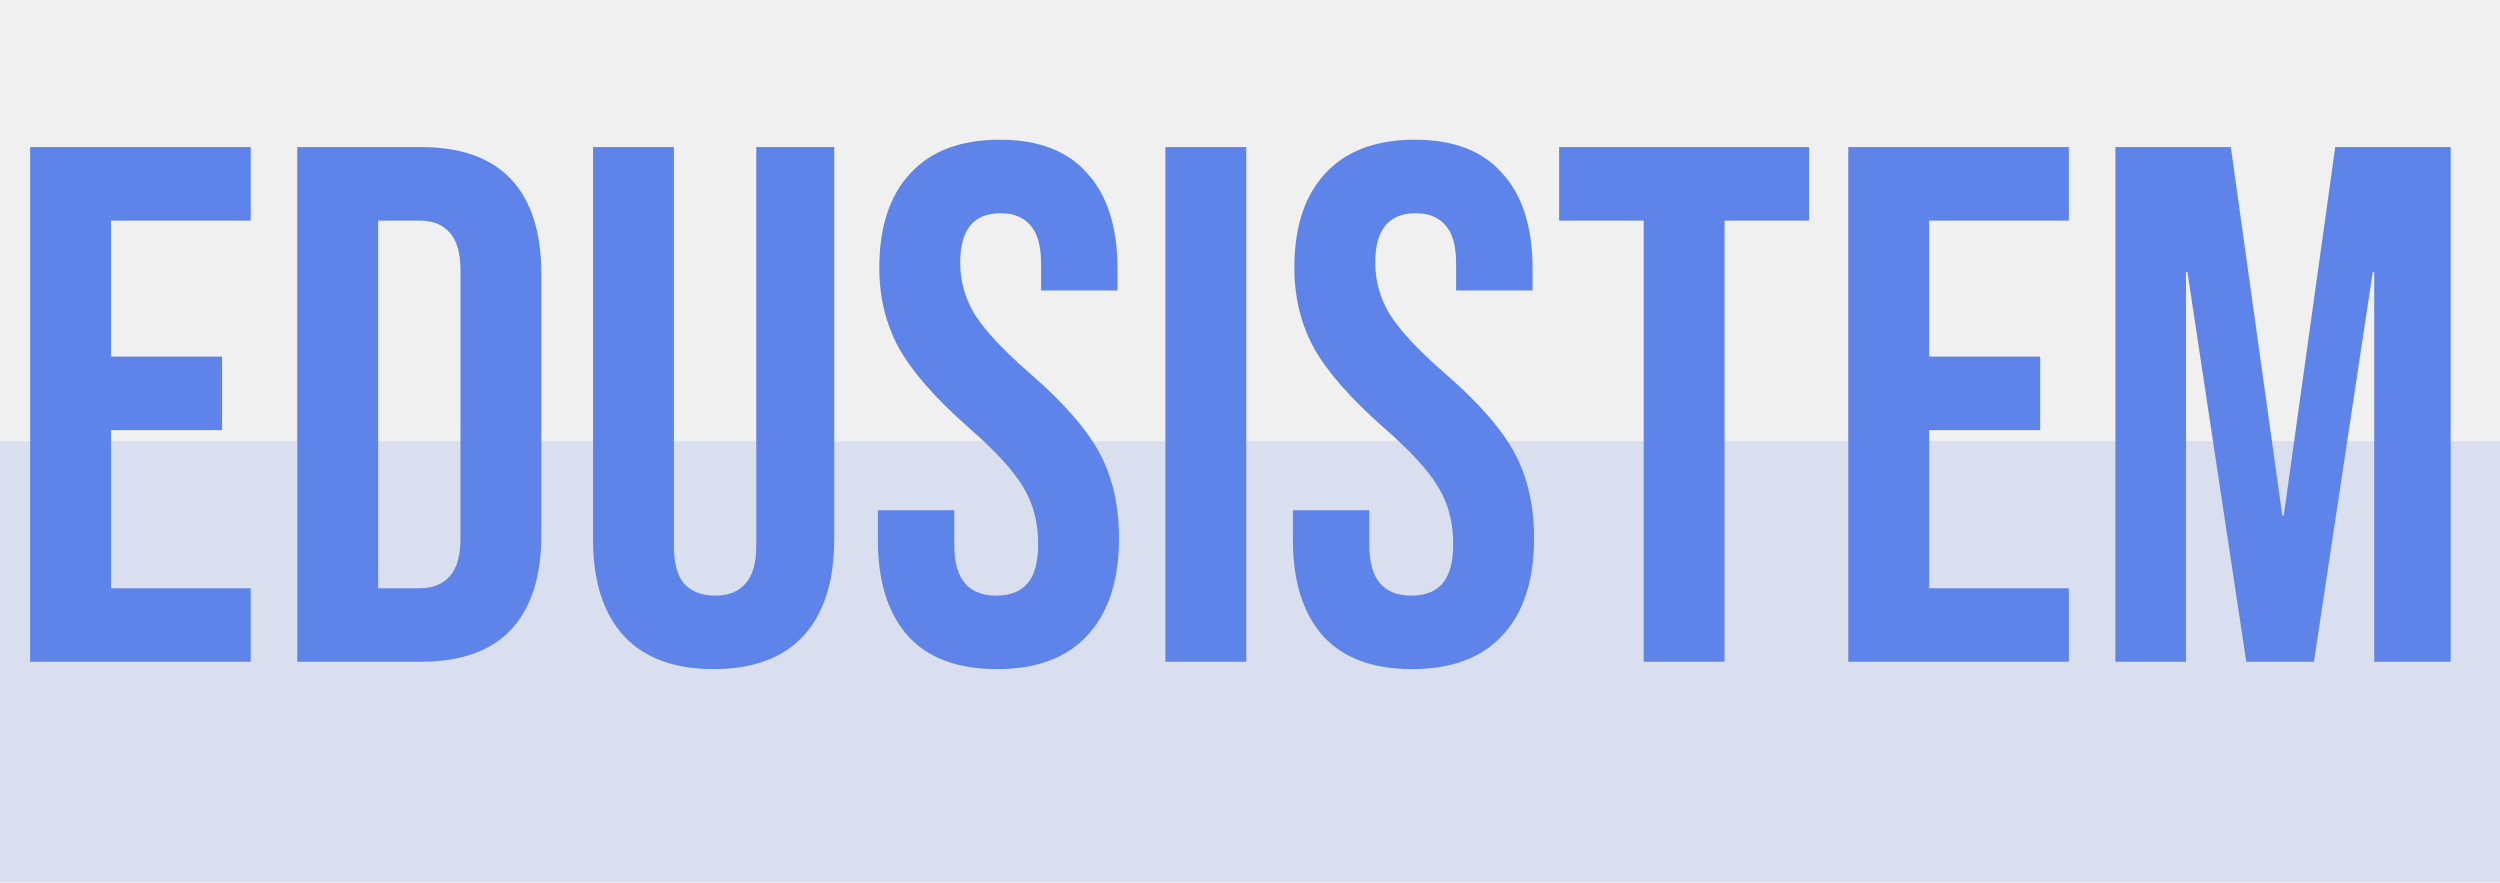
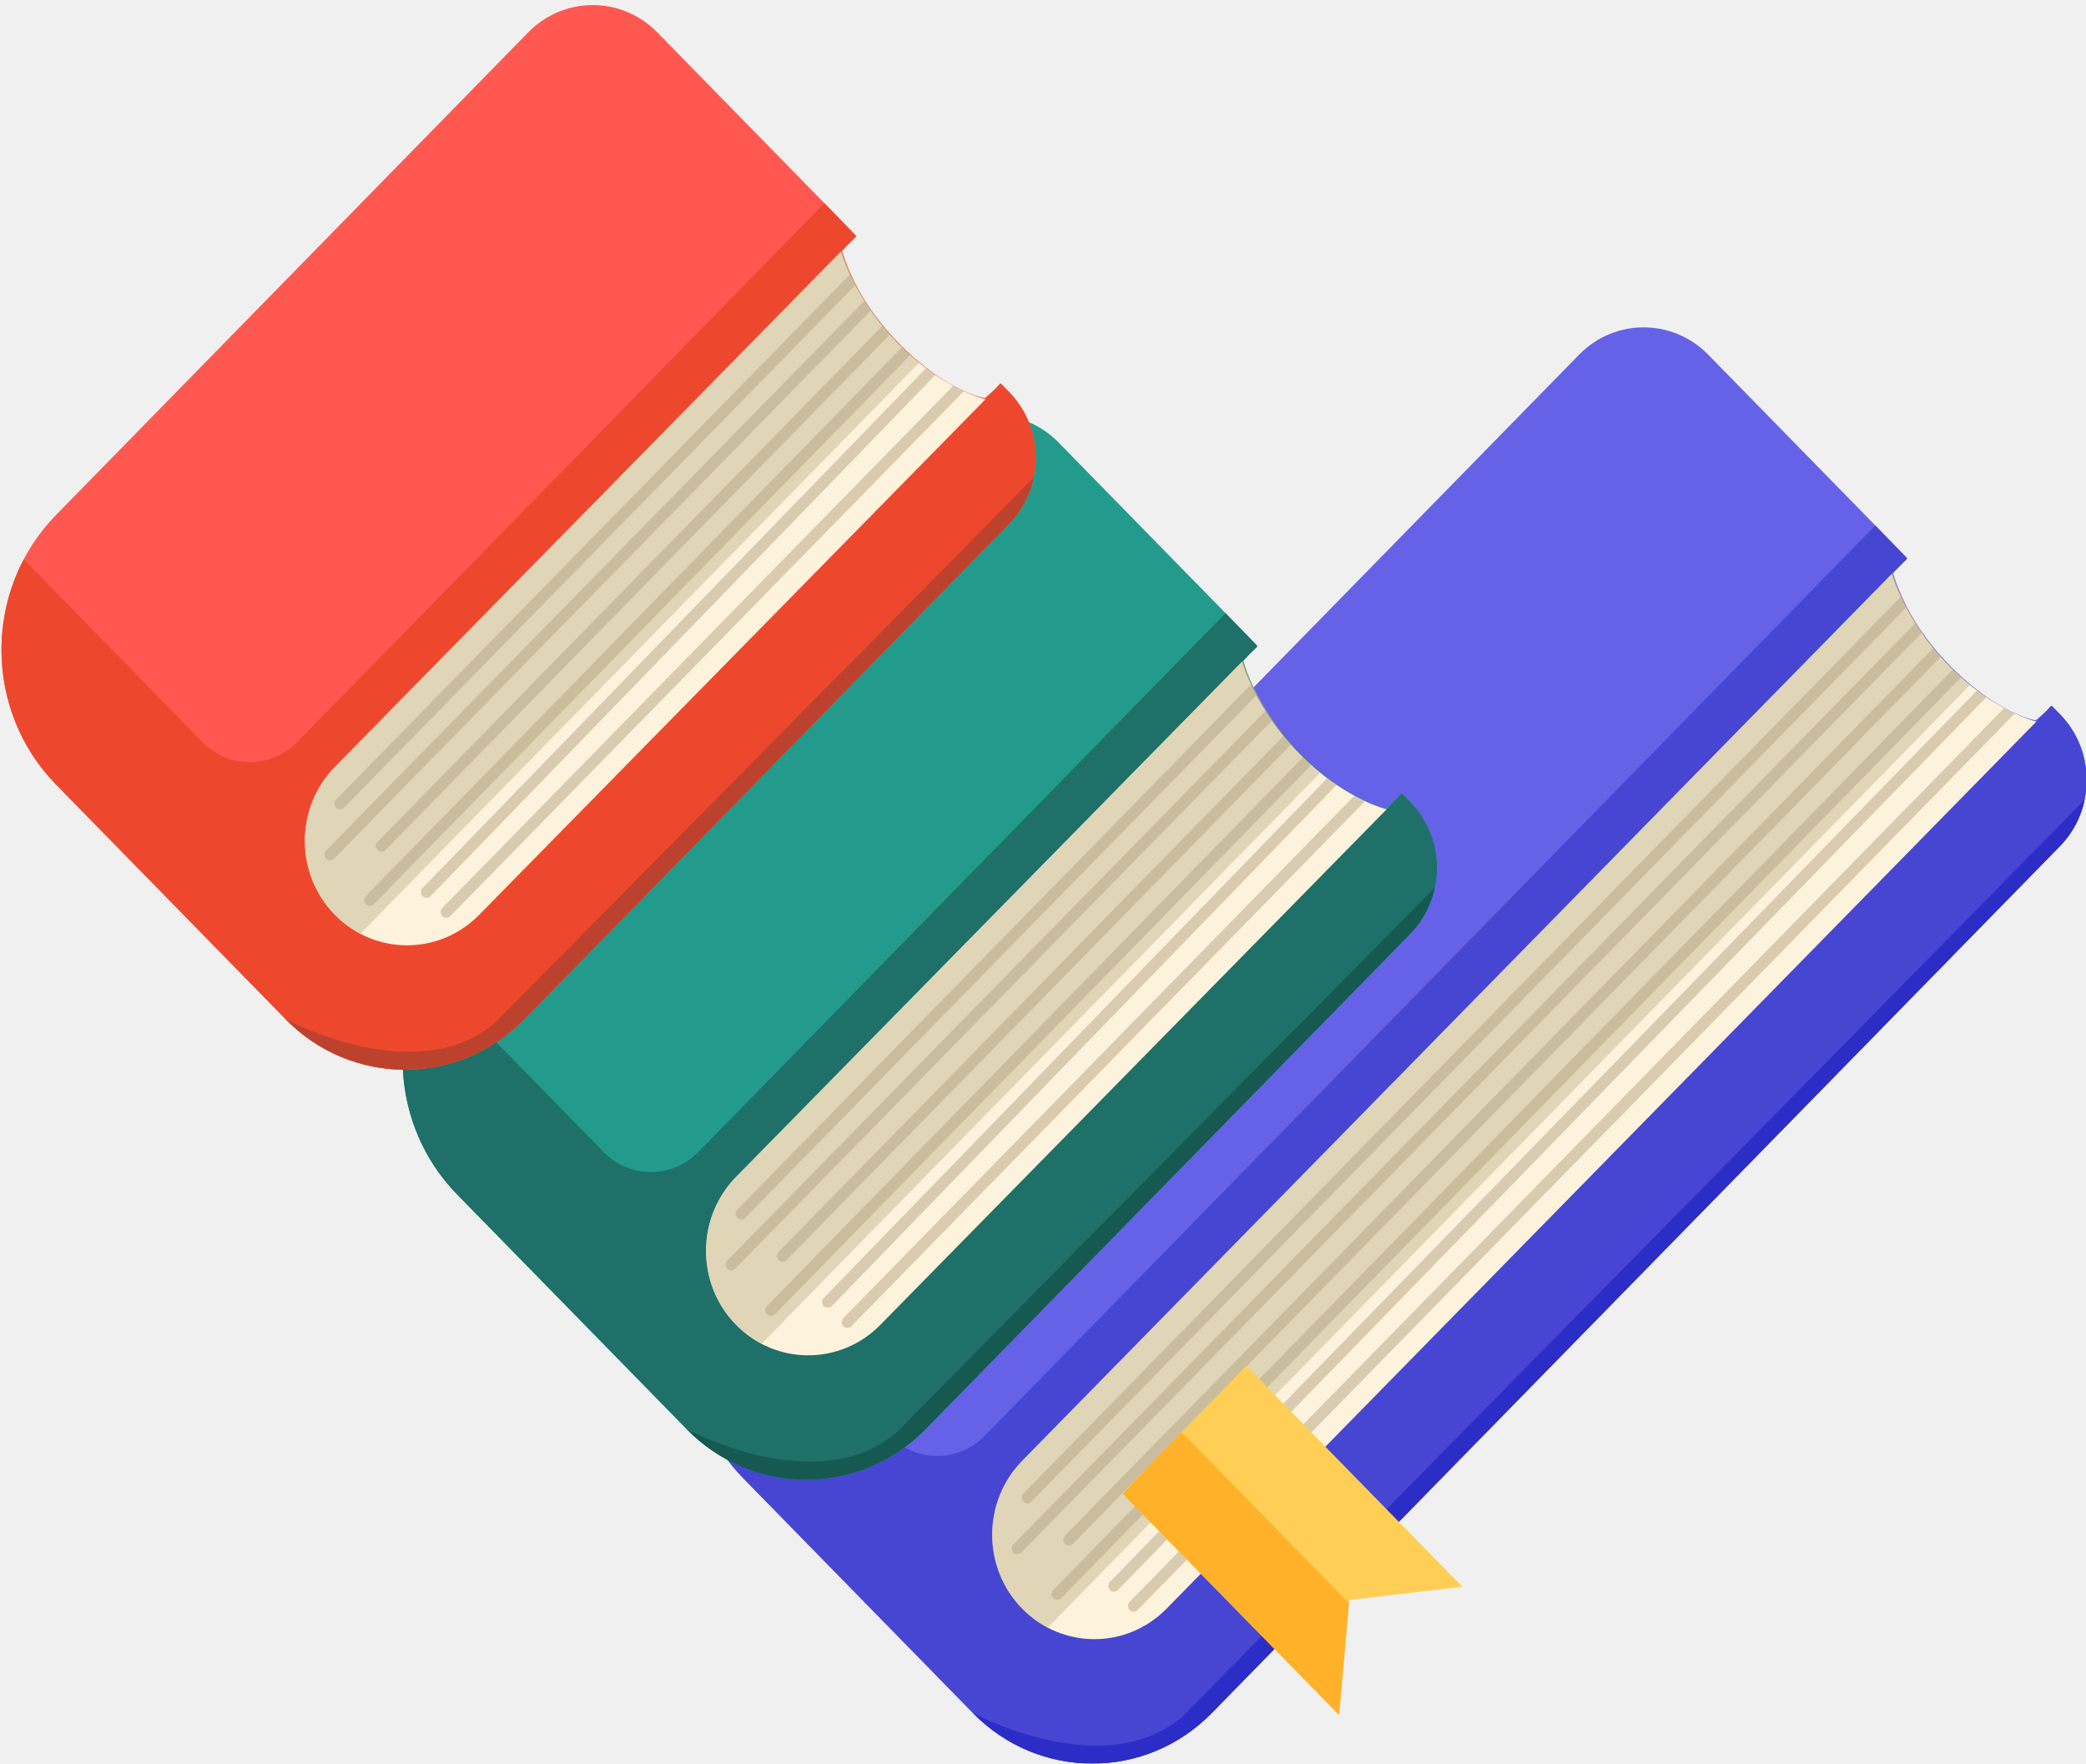
- <svg xmlns="http://www.w3.org/2000/svg" width="102" height="36" viewBox="0 0 102 36" fill="none">
-   <path d="M1.23 6H10.23V9H4.53V14.55H9.06V17.55H4.53V24H10.23V27H1.23V6ZM12.128 6H17.168C18.808 6 20.038 6.44 20.858 7.32C21.678 8.2 22.088 9.49 22.088 11.19V21.81C22.088 23.51 21.678 24.8 20.858 25.68C20.038 26.56 18.808 27 17.168 27H12.128V6ZM17.108 24C17.648 24 18.058 23.84 18.338 23.52C18.638 23.2 18.788 22.68 18.788 21.96V11.04C18.788 10.32 18.638 9.8 18.338 9.48C18.058 9.16 17.648 9 17.108 9H15.428V24H17.108ZM29.116 27.3C27.516 27.3 26.296 26.85 25.456 25.95C24.616 25.03 24.196 23.72 24.196 22.02V6H27.496V22.26C27.496 22.98 27.636 23.5 27.916 23.82C28.216 24.14 28.636 24.3 29.176 24.3C29.716 24.3 30.126 24.14 30.406 23.82C30.706 23.5 30.856 22.98 30.856 22.26V6H34.036V22.02C34.036 23.72 33.616 25.03 32.776 25.95C31.936 26.85 30.716 27.3 29.116 27.3ZM40.676 27.3C39.076 27.3 37.866 26.85 37.046 25.95C36.226 25.03 35.816 23.72 35.816 22.02V20.82H38.936V22.26C38.936 23.62 39.506 24.3 40.646 24.3C41.206 24.3 41.626 24.14 41.906 23.82C42.206 23.48 42.356 22.94 42.356 22.2C42.356 21.32 42.156 20.55 41.756 19.89C41.356 19.21 40.616 18.4 39.536 17.46C38.176 16.26 37.226 15.18 36.686 14.22C36.146 13.24 35.876 12.14 35.876 10.92C35.876 9.26 36.296 7.98 37.136 7.08C37.976 6.16 39.196 5.7 40.796 5.7C42.376 5.7 43.566 6.16 44.366 7.08C45.186 7.98 45.596 9.28 45.596 10.98V11.85H42.476V10.77C42.476 10.05 42.336 9.53 42.056 9.21C41.776 8.87 41.366 8.7 40.826 8.7C39.726 8.7 39.176 9.37 39.176 10.71C39.176 11.47 39.376 12.18 39.776 12.84C40.196 13.5 40.946 14.3 42.026 15.24C43.406 16.44 44.356 17.53 44.876 18.51C45.396 19.49 45.656 20.64 45.656 21.96C45.656 23.68 45.226 25 44.366 25.92C43.526 26.84 42.296 27.3 40.676 27.3ZM47.548 6H50.848V27H47.548V6ZM57.61 27.3C56.01 27.3 54.8 26.85 53.98 25.95C53.16 25.03 52.75 23.72 52.75 22.02V20.82H55.87V22.26C55.87 23.62 56.44 24.3 57.58 24.3C58.14 24.3 58.56 24.14 58.84 23.82C59.14 23.48 59.29 22.94 59.29 22.2C59.29 21.32 59.09 20.55 58.69 19.89C58.29 19.21 57.55 18.4 56.47 17.46C55.11 16.26 54.16 15.18 53.62 14.22C53.08 13.24 52.81 12.14 52.81 10.92C52.81 9.26 53.23 7.98 54.07 7.08C54.91 6.16 56.13 5.7 57.73 5.7C59.31 5.7 60.5 6.16 61.3 7.08C62.12 7.98 62.53 9.28 62.53 10.98V11.85H59.41V10.77C59.41 10.05 59.27 9.53 58.99 9.21C58.71 8.87 58.3 8.7 57.76 8.7C56.66 8.7 56.11 9.37 56.11 10.71C56.11 11.47 56.31 12.18 56.71 12.84C57.13 13.5 57.88 14.3 58.96 15.24C60.34 16.44 61.29 17.53 61.81 18.51C62.33 19.49 62.59 20.64 62.59 21.96C62.59 23.68 62.16 25 61.3 25.92C60.46 26.84 59.23 27.3 57.61 27.3ZM67.062 9H63.612V6H73.812V9H70.362V27H67.062V9ZM75.41 6H84.41V9H78.71V14.55H83.24V17.55H78.71V24H84.41V27H75.41V6ZM86.308 6H91.018L93.118 21.03H93.178L95.278 6H99.988V27H96.868V11.1H96.808L94.408 27H91.648L89.248 11.1H89.188V27H86.308V6Z" fill="#5F84E9" />
-   <rect y="18" width="102" height="18" fill="#5F84E9" fill-opacity="0.16" />
+ <svg xmlns="http://www.w3.org/2000/svg" width="84" height="71" viewBox="0 0 84 71" fill="none">
+   <g clip-path="url(#clip0_71_7290)">
+     <path d="M82.95 34.071L48.796 68.977C46.14 71.691 41.834 71.691 39.178 68.977L29.939 59.534C27.004 56.535 27.004 51.672 29.939 48.672L63.588 14.282C65.023 12.815 67.351 12.815 68.787 14.282L76.782 22.453L76.227 23.087C76.227 23.087 76.814 25.195 78.492 26.821C80.543 28.808 81.975 29.005 81.975 29.005L82.637 28.437L82.95 28.757C84.385 30.225 84.386 32.604 82.95 34.071Z" fill="#6562E8" />
+     <path d="M35.834 57.82L28.636 50.464C27.103 53.372 27.535 57.077 29.939 59.534L37.337 67.095L39.179 68.978C41.835 71.692 46.141 71.692 48.797 68.978L82.95 34.072C84.386 32.605 84.386 30.225 82.95 28.758L82.603 28.41L82.01 29.049C82.01 29.049 80.415 28.765 78.471 26.756C76.611 24.834 76.227 23.065 76.227 23.065L76.804 22.498L75.516 21.16L39.648 57.819C38.594 58.895 36.888 58.897 35.834 57.82Z" fill="#4646D3" />
+     <path d="M41.16 58.825C39.553 60.467 39.553 63.13 41.16 64.772C42.767 66.414 45.372 66.414 46.979 64.772L82.003 29.055C82.003 29.055 80.287 28.654 78.449 26.776C76.697 24.985 76.184 23.107 76.184 23.107L41.16 58.825Z" fill="#FDF2DC" />
+     <path d="M48.796 68.977L82.95 34.071C83.468 33.542 83.796 32.894 83.94 32.213L47.613 69.124C44.45 71.831 39.178 68.977 39.178 68.977C41.834 71.691 46.141 71.691 48.796 68.977Z" fill="#2C2CC6" />
+     <path d="M41.697 65.229C41.667 65.208 41.637 65.185 41.607 65.162C41.637 65.185 41.667 65.208 41.697 65.229Z" fill="#DBCDB0" />
+     <path d="M42.191 65.54C42.02 65.45 41.857 65.345 41.697 65.231C41.856 65.346 42.02 65.45 42.191 65.54Z" fill="#FDF2DC" />
+     <path d="M41.607 65.162C41.452 65.043 41.301 64.916 41.16 64.772C41.301 64.916 41.452 65.043 41.607 65.162Z" fill="#FDF2DC" />
+     <path opacity="0.55" d="M78.481 26.776C76.728 24.985 76.237 23.053 76.237 23.053L41.16 58.824C39.553 60.467 39.553 63.129 41.16 64.772C41.301 64.916 41.452 65.043 41.607 65.162C41.637 65.184 41.666 65.207 41.696 65.229C41.856 65.344 42.02 65.45 42.19 65.539H42.19L79.332 27.58C79.045 27.348 78.781 27.084 78.481 26.776Z" fill="#CABD9A" />
+     <path opacity="0.49" d="M41.213 60.465C41.257 60.511 41.315 60.533 41.373 60.533C41.432 60.533 41.49 60.51 41.534 60.465L76.76 24.464C76.679 24.31 76.605 24.163 76.543 24.029L41.213 60.137C41.124 60.228 41.124 60.375 41.213 60.465Z" fill="#B2A383" />
+     <path opacity="0.49" d="M40.807 62.518C40.851 62.563 40.909 62.585 40.968 62.585C41.026 62.585 41.084 62.563 41.128 62.518L77.383 25.484C77.29 25.351 77.204 25.22 77.124 25.093L40.808 62.19C40.718 62.28 40.718 62.427 40.807 62.518Z" fill="#B2A383" />
+     <path opacity="0.49" d="M42.879 62.168C42.924 62.214 42.982 62.236 43.04 62.236C43.098 62.236 43.156 62.213 43.201 62.168L78.146 26.452C78.041 26.335 77.942 26.219 77.847 26.102L42.879 61.84C42.791 61.931 42.791 62.078 42.879 62.168Z" fill="#B2A383" />
+     <path opacity="0.49" d="M42.41 64.353C42.454 64.398 42.512 64.421 42.57 64.421C42.628 64.421 42.686 64.398 42.731 64.352L78.972 27.274C78.862 27.175 78.749 27.071 78.637 26.961L42.409 64.025C42.321 64.116 42.321 64.262 42.41 64.353Z" fill="#B2A383" />
+     <path opacity="0.49" d="M44.696 64.026C44.74 64.07 44.798 64.092 44.856 64.092C44.915 64.092 44.973 64.07 45.017 64.024L79.989 28.07C79.866 27.987 79.741 27.896 79.612 27.8L44.694 63.698C44.606 63.788 44.607 63.936 44.696 64.026Z" fill="#B2A383" />
+     <path opacity="0.49" d="M45.486 64.504C45.398 64.595 45.398 64.742 45.486 64.832C45.531 64.878 45.589 64.9 45.647 64.9C45.705 64.9 45.763 64.877 45.808 64.832L81.135 28.727C81.004 28.666 80.86 28.592 80.707 28.509L45.486 64.504Z" fill="#B2A383" />
+     <path d="M50.184 54.999C50.184 54.999 48.864 56.349 47.584 57.669C46.361 58.93 45.177 60.164 45.221 60.164L53.924 69.058L54.321 64.553L54.332 64.426L58.888 63.893L50.184 54.999Z" fill="#FFCE55" />
+     <path d="M45.221 60.164L53.923 69.059L54.32 64.554L47.584 57.669C46.361 58.93 45.177 60.164 45.221 60.164Z" fill="#FFB229" />
+     <path d="M56.785 37.603L37.272 57.547C34.615 60.261 30.309 60.261 27.653 57.547L18.414 48.103C15.479 45.104 15.479 40.242 18.414 37.242L37.423 17.814C38.858 16.347 41.186 16.347 42.622 17.814L50.618 25.985L50.062 26.619C50.062 26.619 50.649 28.727 52.327 30.353C54.379 32.34 55.81 32.537 55.81 32.537L56.473 31.969L56.786 32.289C58.221 33.757 58.221 36.136 56.785 37.603Z" fill="#239B8C" />
+     <path d="M24.31 46.39L17.111 39.033C15.578 41.942 16.01 45.647 18.414 48.103L25.812 55.664L27.654 57.547C30.31 60.261 34.616 60.261 37.272 57.547L56.785 37.604C58.221 36.136 58.221 33.757 56.785 32.29L56.438 31.942L55.845 32.58C55.845 32.58 54.25 32.296 52.306 30.287C50.446 28.366 50.062 26.597 50.062 26.597L50.639 26.029L49.351 24.691L28.122 46.388C27.069 47.464 25.363 47.466 24.31 46.39Z" fill="#1E7068" />
+     <path d="M29.635 47.395C28.028 49.038 28.028 51.7 29.635 53.343C31.242 54.985 33.847 54.985 35.454 53.343L55.838 32.588C55.838 32.588 54.121 32.187 52.284 30.309C50.532 28.519 50.019 26.641 50.019 26.641L29.635 47.395Z" fill="#FDF2DC" />
+     <path d="M37.271 57.546L56.785 37.603C57.302 37.074 57.63 36.426 57.775 35.745L36.087 57.693C32.924 60.401 27.652 57.546 27.652 57.546C30.309 60.261 34.615 60.261 37.271 57.546Z" fill="#155951" />
+     <path d="M30.172 53.8C30.142 53.778 30.112 53.755 30.082 53.732C30.112 53.755 30.142 53.778 30.172 53.8Z" fill="#DBCDB0" />
+     <path d="M30.666 54.109C30.495 54.02 30.331 53.914 30.172 53.8C30.331 53.915 30.495 54.02 30.666 54.109Z" fill="#FDF2DC" />
+     <path d="M30.082 53.732C29.927 53.614 29.776 53.486 29.635 53.342C29.776 53.486 29.927 53.613 30.082 53.732Z" fill="#FDF2DC" />
+     <path opacity="0.55" d="M52.316 30.309C50.563 28.518 50.072 26.586 50.072 26.586L29.635 47.395C28.028 49.037 28.028 51.7 29.635 53.342C29.776 53.487 29.927 53.614 30.082 53.733C30.112 53.755 30.142 53.778 30.172 53.8C30.331 53.914 30.495 54.02 30.665 54.109H30.666L53.167 31.113C52.88 30.88 52.616 30.616 52.316 30.309Z" fill="#CABD9A" />
+     <path opacity="0.49" d="M29.688 49.035C29.732 49.081 29.79 49.103 29.848 49.103C29.906 49.103 29.964 49.08 30.009 49.035L50.595 27.996C50.513 27.842 50.44 27.695 50.378 27.561L29.688 48.707C29.599 48.797 29.599 48.945 29.688 49.035Z" fill="#B2A383" />
+     <path opacity="0.49" d="M29.282 51.087C29.326 51.133 29.384 51.155 29.442 51.155C29.5 51.155 29.558 51.133 29.603 51.087L51.217 29.017C51.125 28.884 51.038 28.753 50.959 28.625L29.282 50.759C29.193 50.85 29.193 50.997 29.282 51.087Z" fill="#B2A383" />
+     <path opacity="0.49" d="M31.354 50.738C31.399 50.783 31.457 50.806 31.515 50.806C31.573 50.806 31.631 50.783 31.676 50.738L51.982 29.985C51.877 29.868 51.777 29.751 51.682 29.635L31.355 50.41C31.265 50.5 31.265 50.648 31.354 50.738Z" fill="#B2A383" />
+     <path opacity="0.49" d="M30.884 52.922C30.928 52.967 30.986 52.99 31.045 52.99C31.103 52.99 31.161 52.967 31.205 52.922L52.807 30.805C52.696 30.707 52.584 30.602 52.471 30.492L30.884 52.594C30.795 52.685 30.795 52.832 30.884 52.922Z" fill="#B2A383" />
+     <path opacity="0.49" d="M33.171 52.595C33.215 52.64 33.274 52.663 33.331 52.663C33.39 52.663 33.448 52.64 33.492 52.594L53.825 31.602C53.702 31.519 53.576 31.429 53.448 31.332L33.17 52.268C33.081 52.358 33.082 52.505 33.171 52.595Z" fill="#B2A383" />
+     <path opacity="0.49" d="M33.961 53.074C33.873 53.165 33.873 53.312 33.961 53.402C34.005 53.448 34.064 53.47 34.122 53.47C34.18 53.47 34.238 53.447 34.282 53.402L54.97 32.259C54.839 32.198 54.694 32.124 54.541 32.041L33.961 53.074Z" fill="#B2A383" />
+     <path d="M40.631 21.094L21.118 41.037C18.461 43.752 14.155 43.752 11.499 41.037L2.26 31.594C-0.675 28.595 -0.675 23.732 2.26 20.732L21.269 1.305C22.705 -0.163 25.032 -0.163 26.468 1.305L34.464 9.476L33.908 10.109C33.908 10.109 34.495 12.218 36.173 13.843C38.224 15.83 39.656 16.027 39.656 16.027L40.318 15.459L40.632 15.78C42.067 17.248 42.067 19.626 40.631 21.094Z" fill="#FF5850" />
+     <path d="M8.156 29.88L0.958 22.523C-0.576 25.432 -0.144 29.137 2.26 31.593L9.658 39.154L11.5 41.037C14.156 43.752 18.462 43.752 21.118 41.037L40.632 21.094C42.067 19.627 42.067 17.247 40.632 15.78L40.284 15.432L39.691 16.07C39.691 16.07 38.096 15.787 36.152 13.778C34.292 11.856 33.908 10.087 33.908 10.087L34.486 9.519L33.197 8.182L11.969 29.878C10.915 30.954 9.209 30.956 8.156 29.88Z" fill="#ED482E" />
+     <path d="M13.481 30.886C11.874 32.528 11.874 35.191 13.481 36.833C15.088 38.475 17.693 38.475 19.3 36.833L39.684 16.078C39.684 16.078 37.968 15.678 36.13 13.8C34.378 12.009 33.865 10.131 33.865 10.131L13.481 30.886Z" fill="#FDF2DC" />
+     <path d="M21.118 41.038L40.631 21.094C41.149 20.565 41.477 19.917 41.621 19.236L19.933 41.185C16.771 43.892 11.499 41.038 11.499 41.038C14.155 43.752 18.461 43.752 21.118 41.038Z" fill="#BC422E" />
+     <path d="M14.018 37.29C13.988 37.268 13.958 37.245 13.929 37.223C13.959 37.245 13.988 37.268 14.018 37.29Z" fill="#DBCDB0" />
+     <path d="M14.512 37.6C14.342 37.51 14.178 37.405 14.018 37.29C14.177 37.405 14.341 37.51 14.512 37.6Z" fill="#FDF2DC" />
+     <path d="M13.929 37.222C13.773 37.104 13.622 36.976 13.481 36.832C13.622 36.976 13.773 37.103 13.929 37.222Z" fill="#FDF2DC" />
+     <path opacity="0.55" d="M36.162 13.799C34.41 12.008 33.919 10.076 33.919 10.076L13.482 30.885C11.875 32.528 11.875 35.19 13.482 36.833C13.623 36.977 13.773 37.104 13.929 37.223C13.959 37.245 13.988 37.268 14.018 37.29C14.178 37.405 14.341 37.511 14.512 37.6L37.013 14.603C36.727 14.37 36.462 14.106 36.162 13.799Z" fill="#CABD9A" />
+     <path opacity="0.49" d="M13.534 32.525C13.579 32.571 13.637 32.593 13.695 32.593C13.753 32.593 13.811 32.57 13.855 32.525L34.441 11.486C34.36 11.332 34.287 11.185 34.224 11.052L13.534 32.197C13.445 32.288 13.445 32.435 13.534 32.525Z" fill="#B2A383" />
+     <path opacity="0.49" d="M13.128 34.579C13.173 34.624 13.231 34.646 13.289 34.646C13.347 34.646 13.405 34.624 13.45 34.579L35.064 12.508C34.971 12.375 34.885 12.244 34.805 12.116L13.129 34.251C13.039 34.341 13.039 34.488 13.128 34.579Z" fill="#B2A383" />
+     <path opacity="0.49" d="M15.2 34.229C15.245 34.275 15.303 34.297 15.361 34.297C15.419 34.297 15.477 34.274 15.522 34.229L35.828 13.476C35.723 13.359 35.623 13.242 35.528 13.126L15.201 33.901C15.112 33.992 15.112 34.138 15.2 34.229Z" fill="#B2A383" />
+     <path opacity="0.49" d="M14.731 36.413C14.775 36.458 14.833 36.481 14.891 36.481C14.949 36.481 15.007 36.458 15.052 36.413L36.654 14.297C36.542 14.198 36.431 14.093 36.318 13.983L14.73 36.085C14.642 36.176 14.642 36.322 14.731 36.413Z" fill="#B2A383" />
+     <path opacity="0.49" d="M17.017 36.087C17.062 36.131 17.12 36.154 17.177 36.154C17.236 36.154 17.294 36.131 17.339 36.085L37.671 15.093C37.548 15.01 37.422 14.92 37.294 14.823L17.016 35.759C16.928 35.849 16.929 35.996 17.017 36.087Z" fill="#B2A383" />
+     <path opacity="0.49" d="M17.807 36.565C17.719 36.656 17.719 36.803 17.807 36.894C17.852 36.939 17.91 36.961 17.968 36.961C18.026 36.961 18.084 36.938 18.128 36.894L38.816 15.75C38.684 15.689 38.54 15.616 38.387 15.532L17.807 36.565Z" fill="#B2A383" />
+   </g>
+   <defs>
+     <clipPath id="clip0_71_7290">
+       <rect width="84" height="71" fill="white" />
+     </clipPath>
+   </defs>
</svg>
